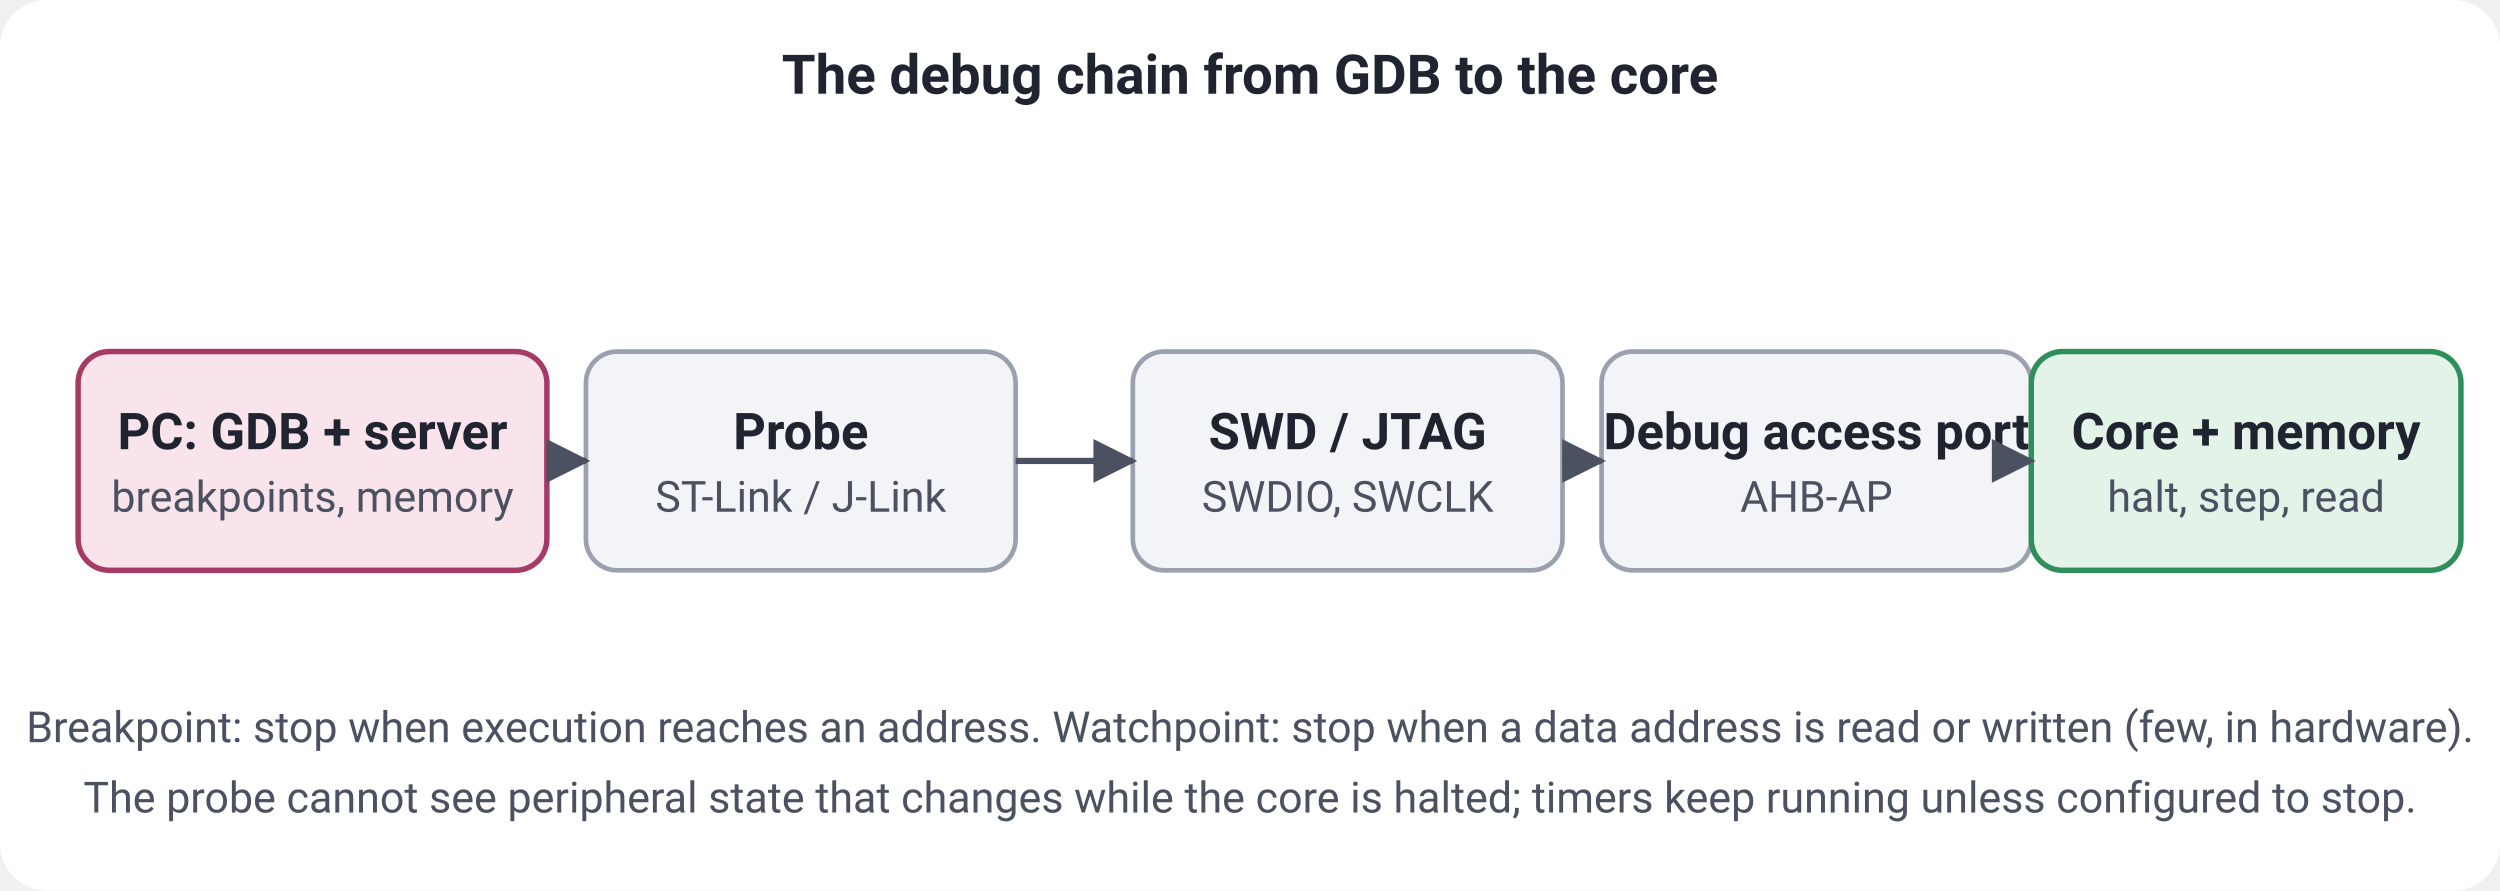
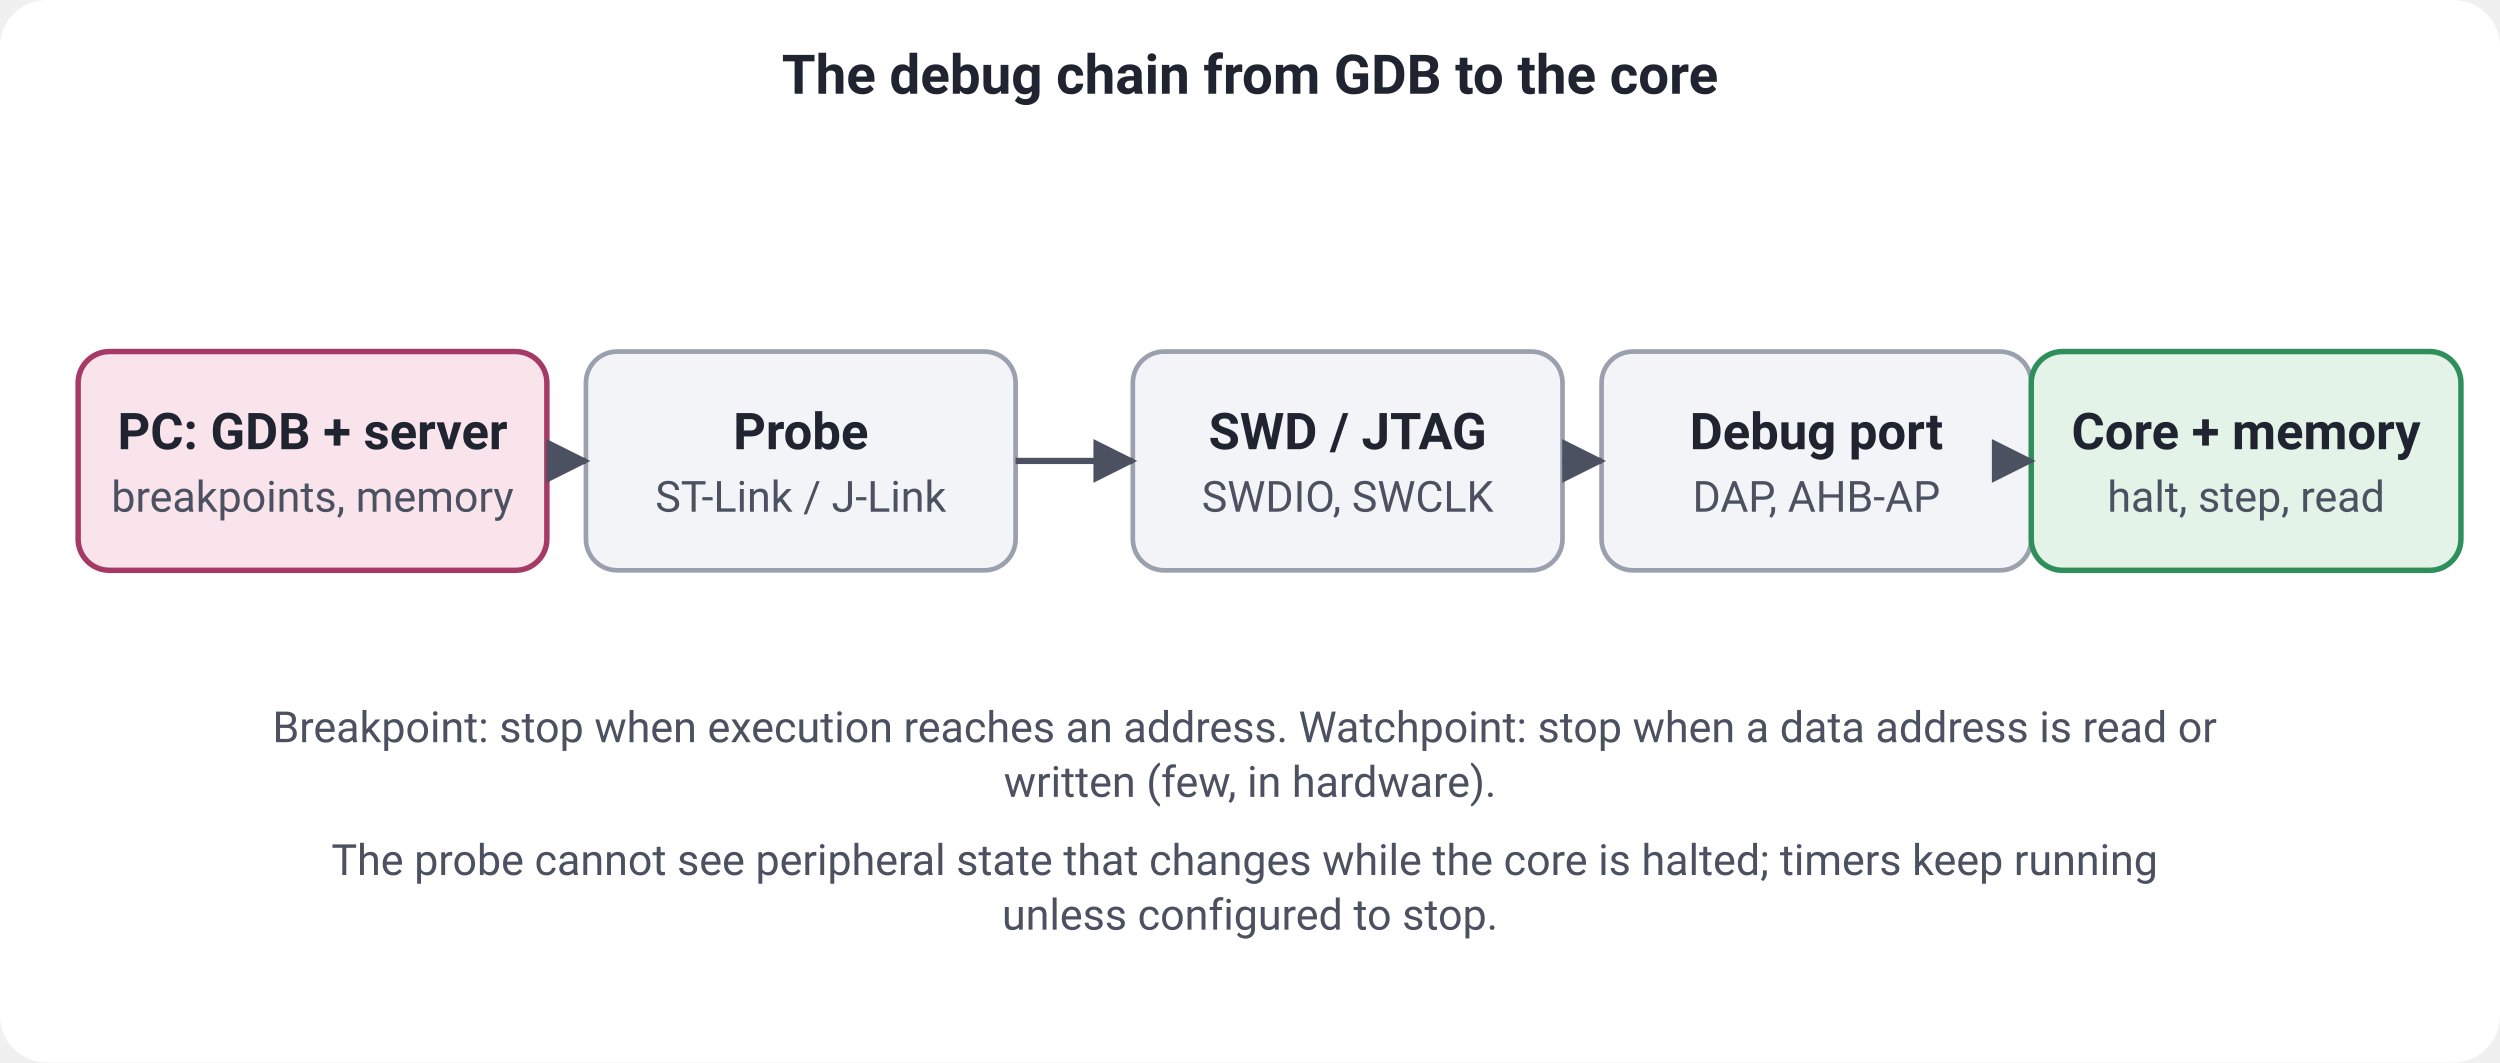
- <svg xmlns="http://www.w3.org/2000/svg" viewBox="0 0 640 228" width="640" height="228" role="img" aria-labelledby="t">
+ <svg xmlns="http://www.w3.org/2000/svg" viewBox="0 0 640 272" width="640" height="272" role="img" aria-labelledby="t">
  <style>
  .bg{fill:#ffffff}.ink{fill:#1f2430}.ink2{fill:#4b5160}.ink3{fill:#6b7280}
  .ln{stroke:#4b5160;fill:none;stroke-width:1.6}.ln2{stroke:#9aa0ad;fill:none;stroke-width:1.2;stroke-dasharray:4 3}
  .box{fill:#f3f4f7;stroke:#9aa0ad;stroke-width:1.2}.boxa{fill:#f9e4ec;stroke:#a63a66;stroke-width:1.4}
  .boxb{fill:#fdf1d8;stroke:#b7791f;stroke-width:1.4}.boxg{fill:#e3f3e8;stroke:#2f8f5b;stroke-width:1.4}
  .acc{fill:#a63a66}.amb{fill:#b7791f}.grn{fill:#2f8f5b}.sig{stroke:#1f2430;fill:none;stroke-width:2}
  .siga{stroke:#a63a66;fill:none;stroke-width:2}.sigb{stroke:#b7791f;fill:none;stroke-width:2}
  text{font-family:system-ui,-apple-system,Segoe UI,Roboto,sans-serif;font-size:12px}
  .t{font-size:13px;font-weight:600}.s{font-size:11px}.m{font-family:ui-monospace,SFMono-Regular,Menlo,monospace;font-size:11.5px}
  .ttl{font-size:14px;font-weight:700}
  @media (prefers-color-scheme: dark){
    .bg{fill:#171a21}.ink{fill:#e8e6ea}.ink2{fill:#c3c6cf}.ink3{fill:#9aa0ad}
    .ln{stroke:#c3c6cf}.ln2{stroke:#6b7280}.box{fill:#242a35;stroke:#6b7280}.boxa{fill:#3b1f2d;stroke:#f08cb3}
    .boxb{fill:#3a2e14;stroke:#e0a83a}.boxg{fill:#16301f;stroke:#5fcf8a}.acc{fill:#f08cb3}.amb{fill:#e0a83a}.grn{fill:#5fcf8a}
    .sig{stroke:#e8e6ea}.siga{stroke:#f08cb3}.sigb{stroke:#e0a83a}
  }
</style>
  <defs>
    <marker id="ar" viewBox="0 0 10 10" refX="9" refY="5" markerWidth="7" markerHeight="7" orient="auto-start-reverse">
      <path d="M0,0 L10,5 L0,10 z" fill="#4b5160" />
    </marker>
  </defs>
-   <rect class="bg" x="0" y="0" width="640" height="228" rx="12" />
+   <rect class="bg" x="0" y="0" width="640" height="272" rx="12" />
  <text class="ink ttl" x="320" y="24" text-anchor="middle">The debug chain from GDB to the core</text>
  <rect class="boxa" x="20" y="90" width="120" height="56" rx="8" />
  <text class="ink t" x="80.0" y="115.0" text-anchor="middle">PC: GDB + server</text>
  <text class="ink2 s" x="80.0" y="131.0" text-anchor="middle">breakpoints, memory</text>
  <rect class="box" x="150" y="90" width="110" height="56" rx="8" />
  <text class="ink t" x="205.0" y="115.0" text-anchor="middle">Probe</text>
  <text class="ink2 s" x="205.0" y="131.0" text-anchor="middle">ST-Link / J-Link</text>
  <rect class="box" x="290" y="90" width="110" height="56" rx="8" />
  <text class="ink t" x="345.0" y="115.0" text-anchor="middle">SWD / JTAG</text>
  <text class="ink2 s" x="345.0" y="131.0" text-anchor="middle">SWDIO, SWCLK</text>
  <rect class="box" x="410" y="90" width="110" height="56" rx="8" />
-   <text class="ink t" x="465.0" y="115.0" text-anchor="middle">Debug access port</text>
-   <text class="ink2 s" x="465.0" y="131.0" text-anchor="middle">AHB-AP</text>
+   <text class="ink t" x="465.0" y="115.0" text-anchor="middle">Debug port</text>
+   <text class="ink2 s" x="465.0" y="131.0" text-anchor="middle">DAP, AHB-AP</text>
  <rect class="boxg" x="520" y="90" width="110" height="56" rx="8" />
  <text class="ink t" x="575.0" y="115.0" text-anchor="middle">Core + memory</text>
  <text class="ink2 s" x="575.0" y="131.0" text-anchor="middle">halt, step, read</text>
  <line class="ln" x1="140" y1="118" x2="150" y2="118" marker-end="url(#ar)" />
  <line class="ln" x1="260" y1="118" x2="290" y2="118" marker-end="url(#ar)" />
  <line class="ln" x1="400" y1="118" x2="410" y2="118" marker-end="url(#ar)" />
  <line class="ln" x1="520" y1="118" x2="520" y2="118" marker-end="url(#ar)" />
-   <text class="ink2 s" x="320" y="190" text-anchor="middle">Breakpoint: stop when execution reaches an address. Watchpoint: stop when a data address is read or written (few, in hardware).</text>
-   <text class="ink2 s" x="320" y="208" text-anchor="middle">The probe cannot see peripheral state that changes while the core is halted; timers keep running unless configured to stop.</text>
+   <text class="ink2 s" x="320" y="190" text-anchor="middle">
+     <tspan x="320" dy="0">Breakpoint: stop when execution reaches an address. Watchpoint: stop when a data address is read or</tspan>
+     <tspan x="320" dy="14">written (few, in hardware).</tspan>
+   </text>
+   <text class="ink2 s" x="320" y="224" text-anchor="middle">
+     <tspan x="320" dy="0">The probe cannot see peripheral state that changes while the core is halted; timers keep running</tspan>
+     <tspan x="320" dy="14">unless configured to stop.</tspan>
+   </text>
</svg>
